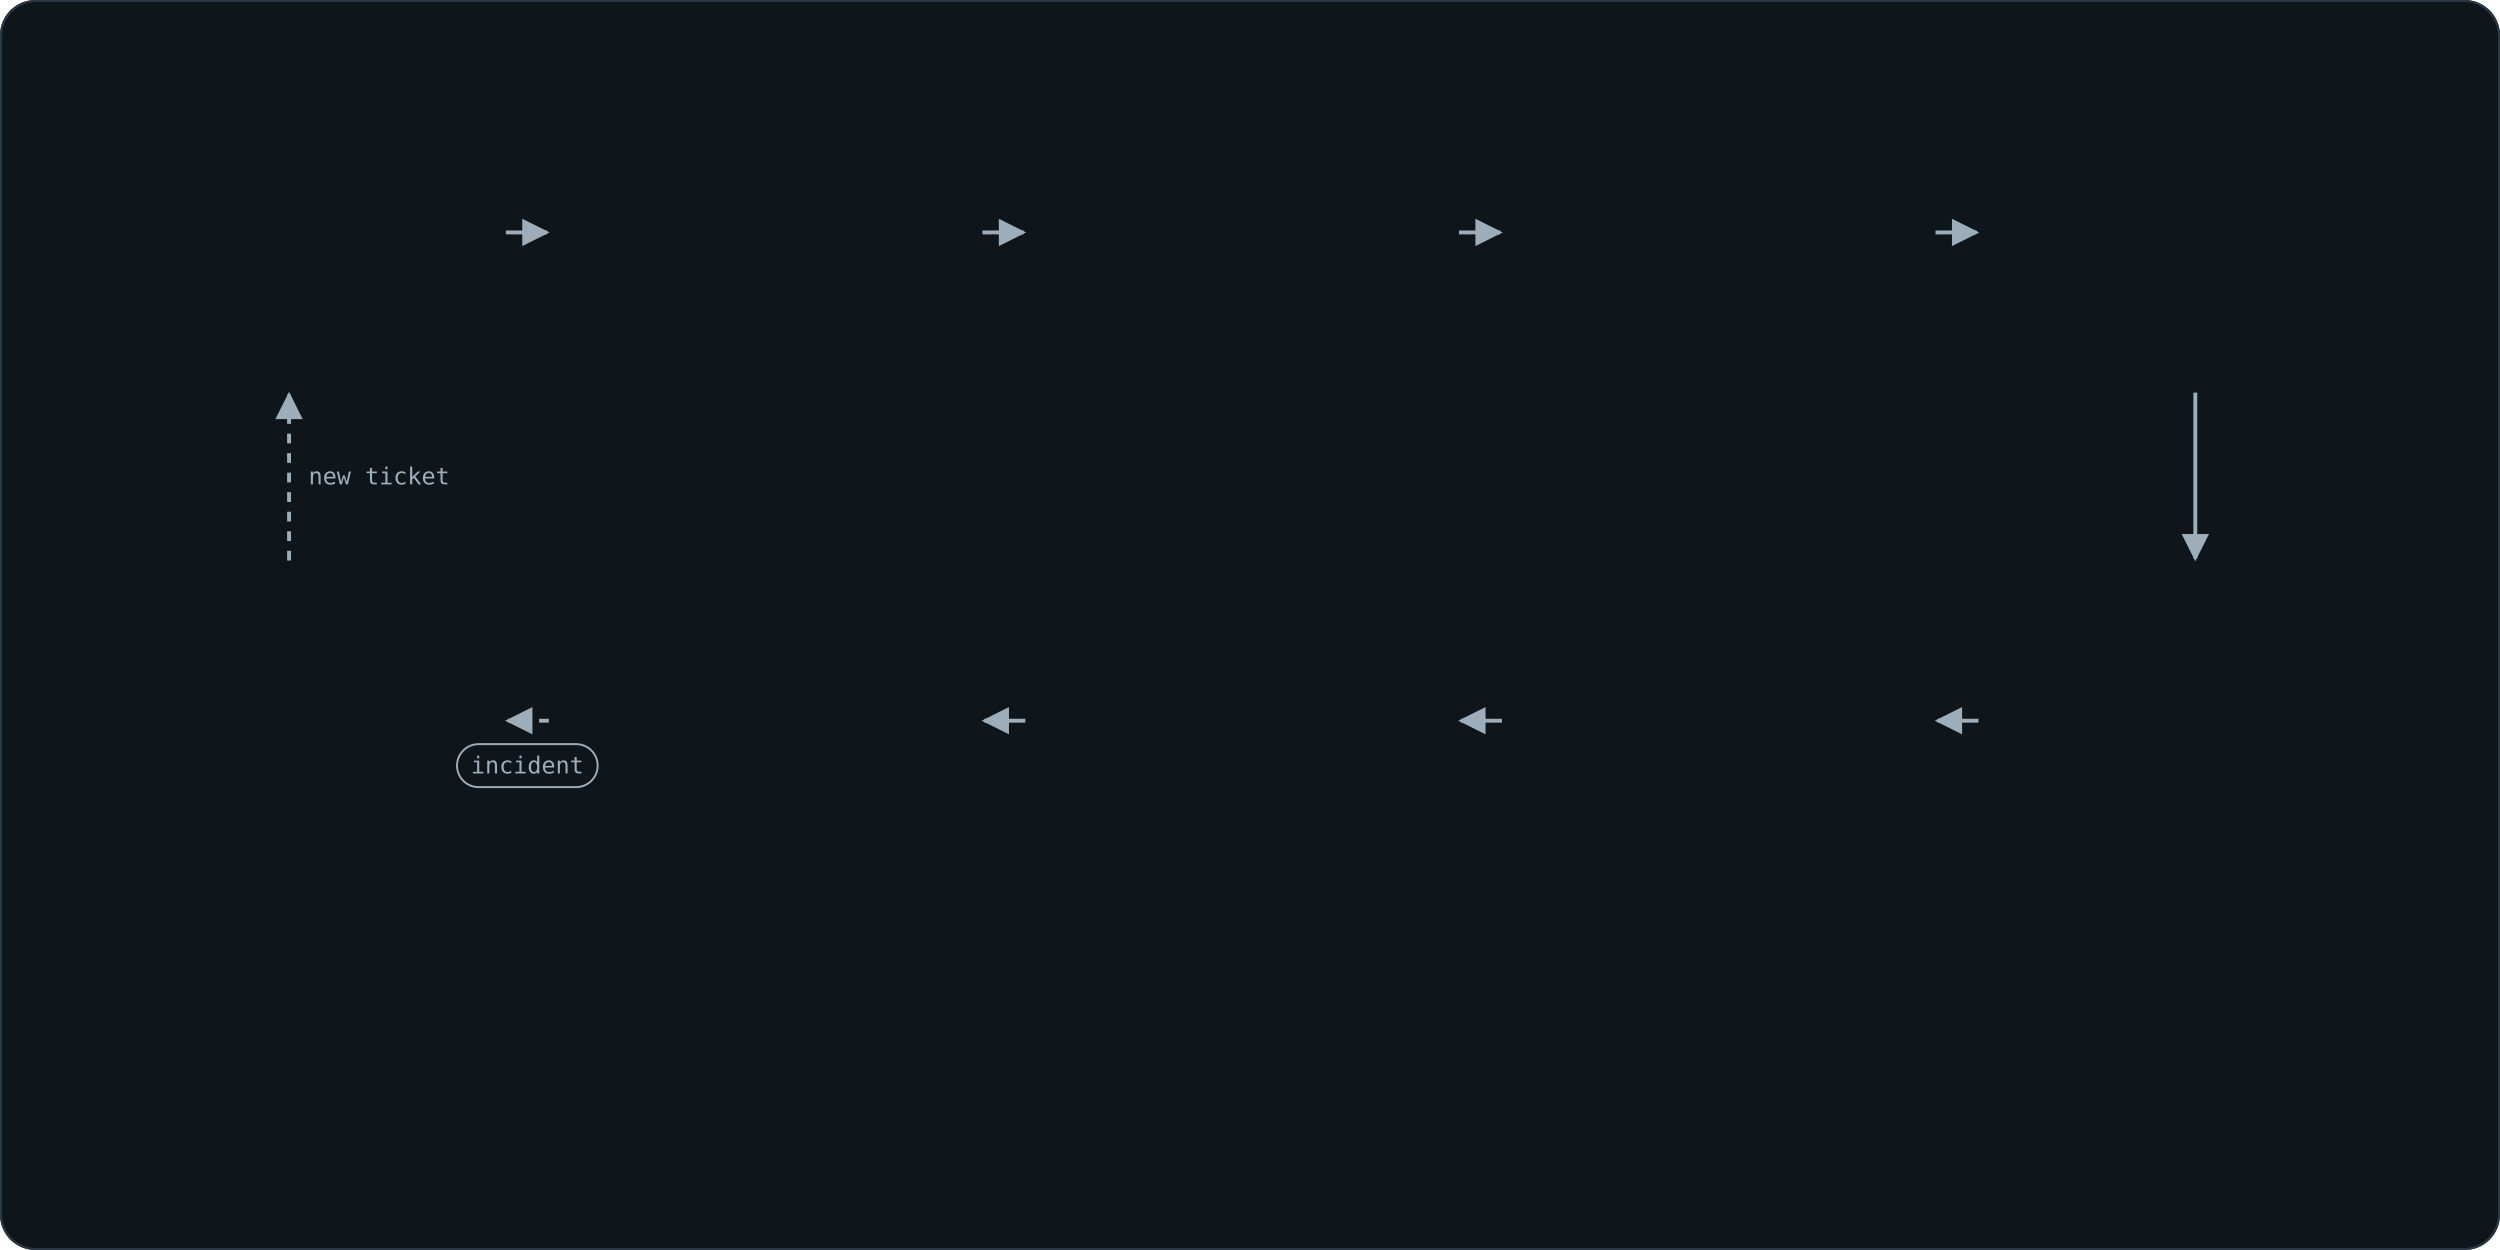
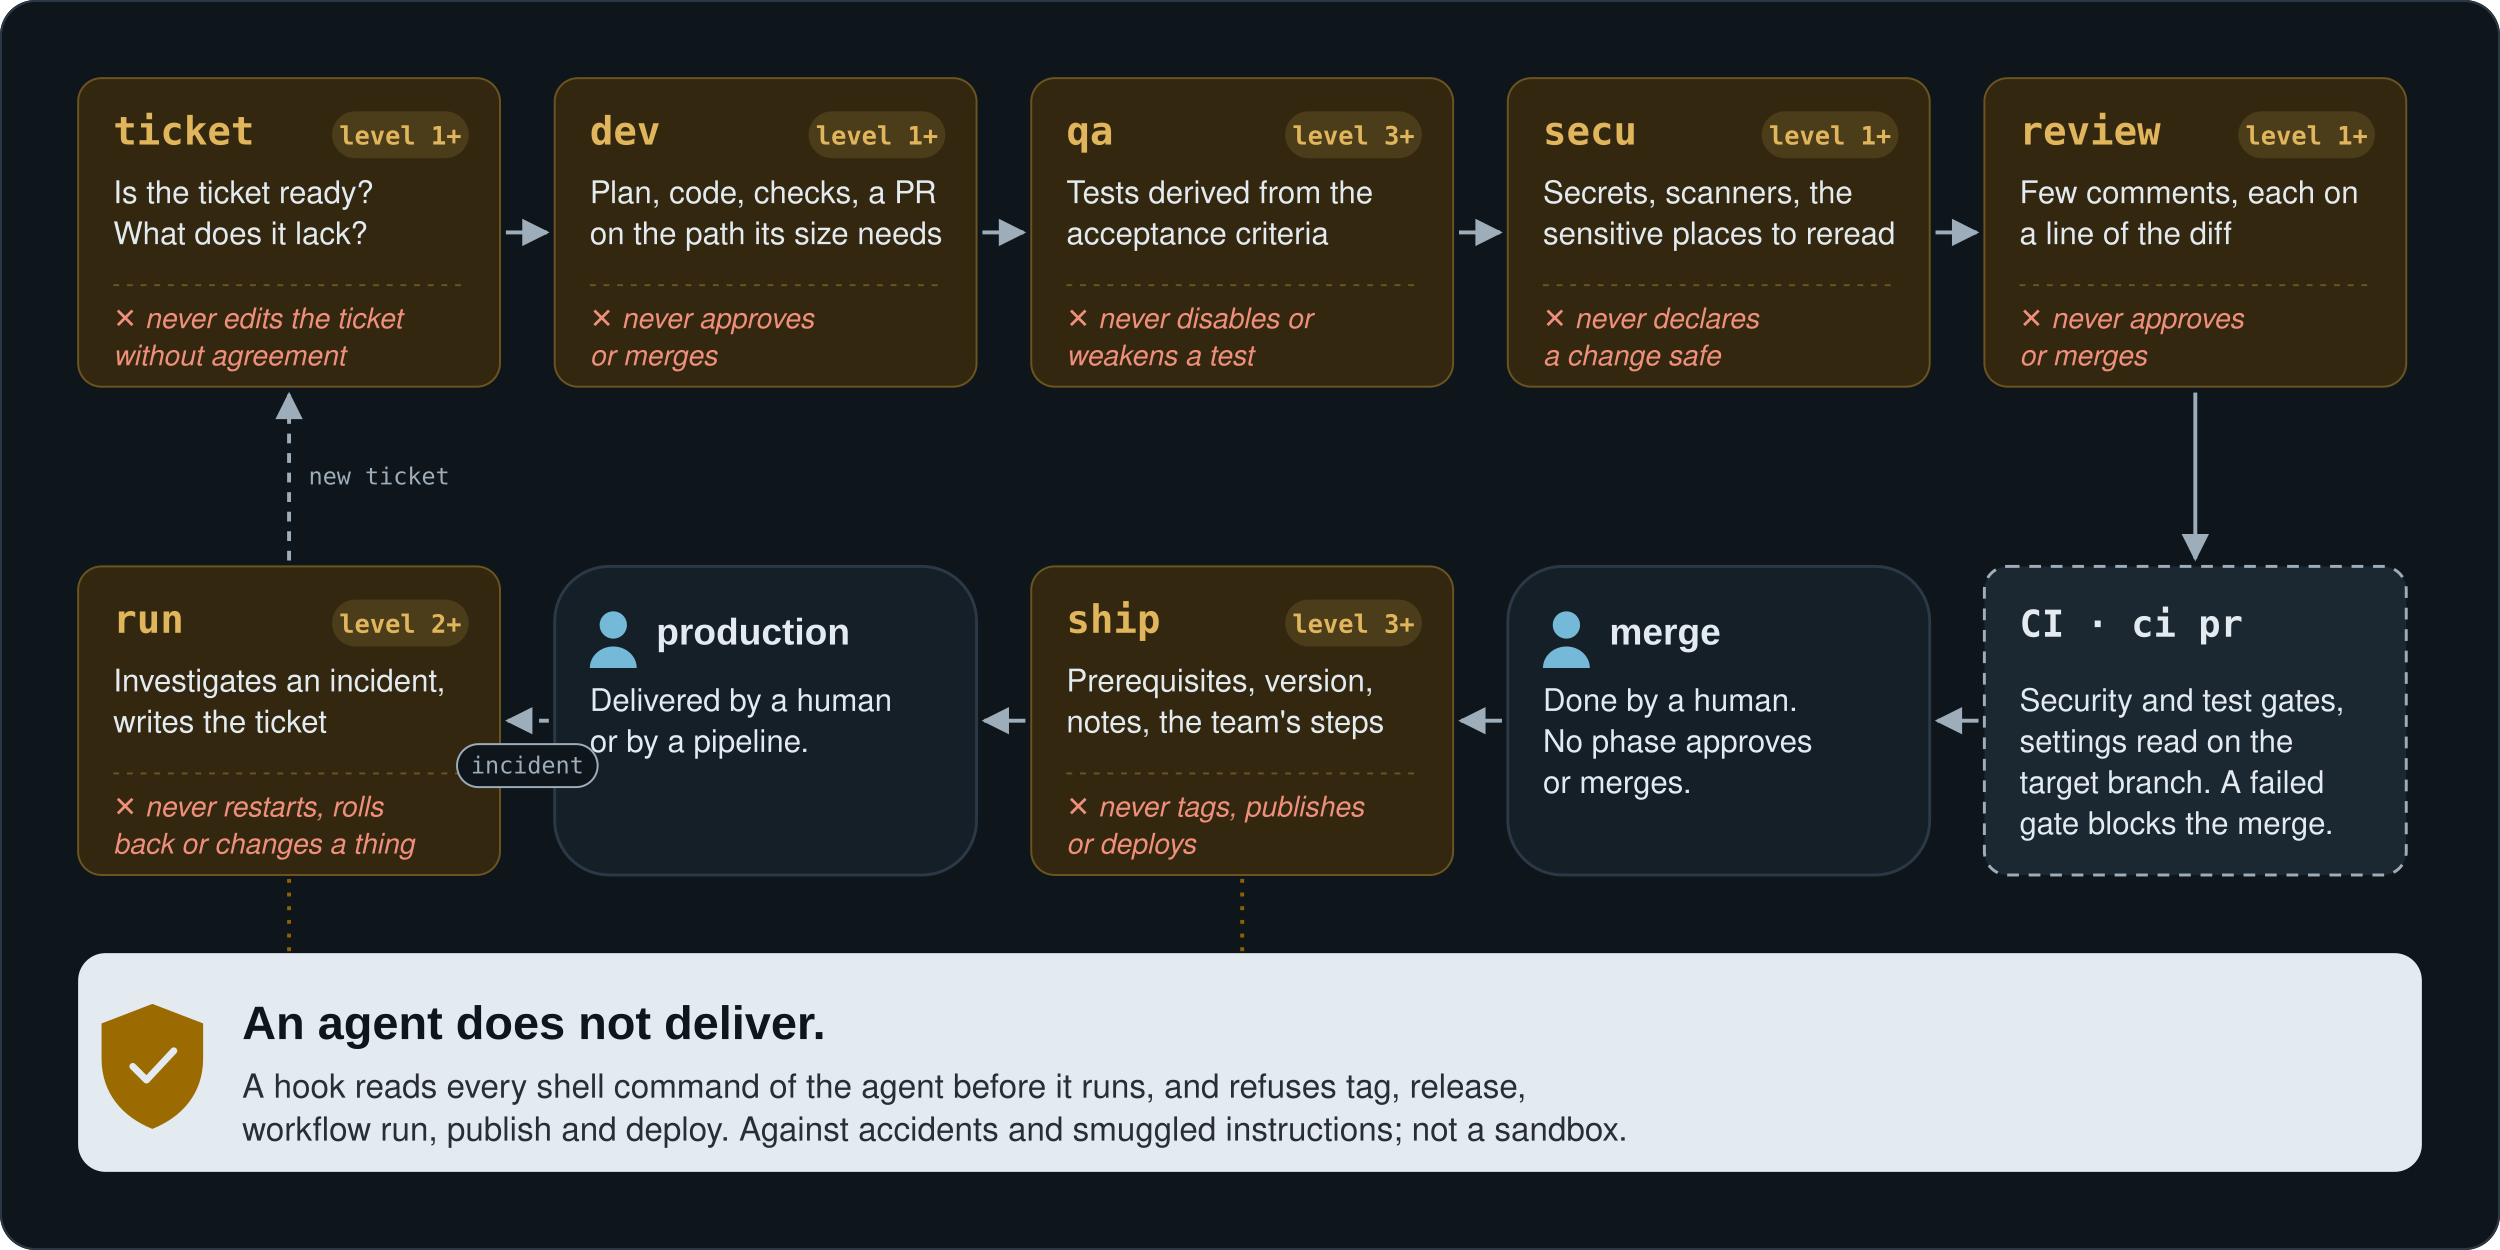
<svg xmlns="http://www.w3.org/2000/svg" width="1280" height="640" viewBox="0 0 1280 640" role="img" aria-labelledby="t d">
  <style>
  @media (prefers-reduced-motion: reduce) { * { animation: none !important; } }
-   .rise { opacity: 0; animation: rise .7s cubic-bezier(.16,1,.3,1) forwards; }
+   .rise { animation: rise .7s cubic-bezier(.16,1,.3,1) backwards; }
  @keyframes rise { from { opacity: 0; transform: translateY(10px); } to { opacity: 1; transform: none; } }

  .shield { animation: glint 3.2s ease-in-out infinite; }
  @keyframes glint { 50% { opacity: .7; } }
</style>
  <rect width="1280" height="640" rx="18" fill="#0e151b" />
  <rect x=".5" y=".5" width="1279" height="639" rx="18" fill="none" stroke="#2b3946" />
  <defs>
    <marker id="ah" viewBox="0 0 10 10" refX="9" refY="5" markerWidth="7" markerHeight="7" orient="auto-start-reverse">
      <path d="M0 0L10 5L0 10z" fill="#9dadb9" />
    </marker>
  </defs>
  <g class="rise" style="animation-delay:0.10s">
    <rect x="40" y="40" width="216" height="158" rx="12" fill="#33280f" stroke="#6b5420" />
    <text x="58" y="74" font-family="'IBM Plex Mono', ui-monospace, SFMono-Regular, Menlo, Consolas, monospace" font-size="20" font-weight="600" fill="#e1b55c" text-anchor="start">ticket</text>
    <rect x="170" y="57" width="70" height="24" rx="12" fill="#e1b55c" opacity=".14" />
-     <text x="205" y="74" font-family="'IBM Plex Mono', ui-monospace, SFMono-Regular, Menlo, Consolas, monospace" font-size="12" font-weight="600" fill="#e1b55c" text-anchor="middle">level 1+</text>
-     <text x="58" y="104" font-family="'IBM Plex Sans', -apple-system, 'Segoe UI', Helvetica, Arial, sans-serif" font-size="15" font-weight="400" fill="#e3eaf0" text-anchor="start">Is the ticket ready?</text>
-     <text x="58" y="125" font-family="'IBM Plex Sans', -apple-system, 'Segoe UI', Helvetica, Arial, sans-serif" font-size="15" font-weight="400" fill="#e3eaf0" text-anchor="start">What does it lack?</text>
+     <text x="205" y="74" font-family="'IBM Plex Mono', ui-monospace, SFMono-Regular, Menlo, Consolas, monospace" font-size="13" font-weight="600" fill="#e1b55c" text-anchor="middle">level 1+</text>
+     <text x="58" y="104" font-family="'IBM Plex Sans', -apple-system, 'Segoe UI', Helvetica, Arial, sans-serif" font-size="16" font-weight="400" fill="#e3eaf0" text-anchor="start">Is the ticket ready?</text>
+     <text x="58" y="125" font-family="'IBM Plex Sans', -apple-system, 'Segoe UI', Helvetica, Arial, sans-serif" font-size="16" font-weight="400" fill="#e3eaf0" text-anchor="start">What does it lack?</text>
    <line x1="58" x2="238" y1="146" y2="146" stroke="#6b5420" stroke-dasharray="3 4" />
-     <text x="58" y="168" font-family="'IBM Plex Sans', -apple-system, 'Segoe UI', Helvetica, Arial, sans-serif" font-size="13.5" font-weight="500" fill="#f08f7c" text-anchor="start" font-style="italic">✕ never edits the ticket</text>
-     <text x="58" y="187" font-family="'IBM Plex Sans', -apple-system, 'Segoe UI', Helvetica, Arial, sans-serif" font-size="13.5" font-weight="500" fill="#f08f7c" text-anchor="start" font-style="italic">  without agreement</text>
+     <text x="58" y="168" font-family="'IBM Plex Sans', -apple-system, 'Segoe UI', Helvetica, Arial, sans-serif" font-size="14.5" font-weight="500" fill="#f08f7c" text-anchor="start" font-style="italic">✕ never edits the ticket</text>
+     <text x="58" y="187" font-family="'IBM Plex Sans', -apple-system, 'Segoe UI', Helvetica, Arial, sans-serif" font-size="14.5" font-weight="500" fill="#f08f7c" text-anchor="start" font-style="italic">  without agreement</text>
  </g>
  <line x1="259" x2="280" y1="119.0" y2="119.0" stroke="#9dadb9" stroke-width="2" marker-end="url(#ah)" />
  <g class="rise" style="animation-delay:0.20s">
    <rect x="284" y="40" width="216" height="158" rx="12" fill="#33280f" stroke="#6b5420" />
    <text x="302" y="74" font-family="'IBM Plex Mono', ui-monospace, SFMono-Regular, Menlo, Consolas, monospace" font-size="20" font-weight="600" fill="#e1b55c" text-anchor="start">dev</text>
    <rect x="414" y="57" width="70" height="24" rx="12" fill="#e1b55c" opacity=".14" />
-     <text x="449" y="74" font-family="'IBM Plex Mono', ui-monospace, SFMono-Regular, Menlo, Consolas, monospace" font-size="12" font-weight="600" fill="#e1b55c" text-anchor="middle">level 1+</text>
-     <text x="302" y="104" font-family="'IBM Plex Sans', -apple-system, 'Segoe UI', Helvetica, Arial, sans-serif" font-size="15" font-weight="400" fill="#e3eaf0" text-anchor="start">Plan, code, checks, a PR</text>
-     <text x="302" y="125" font-family="'IBM Plex Sans', -apple-system, 'Segoe UI', Helvetica, Arial, sans-serif" font-size="15" font-weight="400" fill="#e3eaf0" text-anchor="start">on the path its size needs</text>
+     <text x="449" y="74" font-family="'IBM Plex Mono', ui-monospace, SFMono-Regular, Menlo, Consolas, monospace" font-size="13" font-weight="600" fill="#e1b55c" text-anchor="middle">level 1+</text>
+     <text x="302" y="104" font-family="'IBM Plex Sans', -apple-system, 'Segoe UI', Helvetica, Arial, sans-serif" font-size="16" font-weight="400" fill="#e3eaf0" text-anchor="start">Plan, code, checks, a PR</text>
+     <text x="302" y="125" font-family="'IBM Plex Sans', -apple-system, 'Segoe UI', Helvetica, Arial, sans-serif" font-size="16" font-weight="400" fill="#e3eaf0" text-anchor="start">on the path its size needs</text>
    <line x1="302" x2="482" y1="146" y2="146" stroke="#6b5420" stroke-dasharray="3 4" />
-     <text x="302" y="168" font-family="'IBM Plex Sans', -apple-system, 'Segoe UI', Helvetica, Arial, sans-serif" font-size="13.5" font-weight="500" fill="#f08f7c" text-anchor="start" font-style="italic">✕ never approves</text>
-     <text x="302" y="187" font-family="'IBM Plex Sans', -apple-system, 'Segoe UI', Helvetica, Arial, sans-serif" font-size="13.5" font-weight="500" fill="#f08f7c" text-anchor="start" font-style="italic">  or merges</text>
+     <text x="302" y="168" font-family="'IBM Plex Sans', -apple-system, 'Segoe UI', Helvetica, Arial, sans-serif" font-size="14.5" font-weight="500" fill="#f08f7c" text-anchor="start" font-style="italic">✕ never approves</text>
+     <text x="302" y="187" font-family="'IBM Plex Sans', -apple-system, 'Segoe UI', Helvetica, Arial, sans-serif" font-size="14.5" font-weight="500" fill="#f08f7c" text-anchor="start" font-style="italic">  or merges</text>
  </g>
  <line x1="503" x2="524" y1="119.0" y2="119.0" stroke="#9dadb9" stroke-width="2" marker-end="url(#ah)" />
  <g class="rise" style="animation-delay:0.30s">
    <rect x="528" y="40" width="216" height="158" rx="12" fill="#33280f" stroke="#6b5420" />
    <text x="546" y="74" font-family="'IBM Plex Mono', ui-monospace, SFMono-Regular, Menlo, Consolas, monospace" font-size="20" font-weight="600" fill="#e1b55c" text-anchor="start">qa</text>
    <rect x="658" y="57" width="70" height="24" rx="12" fill="#e1b55c" opacity=".14" />
-     <text x="693" y="74" font-family="'IBM Plex Mono', ui-monospace, SFMono-Regular, Menlo, Consolas, monospace" font-size="12" font-weight="600" fill="#e1b55c" text-anchor="middle">level 3+</text>
-     <text x="546" y="104" font-family="'IBM Plex Sans', -apple-system, 'Segoe UI', Helvetica, Arial, sans-serif" font-size="15" font-weight="400" fill="#e3eaf0" text-anchor="start">Tests derived from the</text>
-     <text x="546" y="125" font-family="'IBM Plex Sans', -apple-system, 'Segoe UI', Helvetica, Arial, sans-serif" font-size="15" font-weight="400" fill="#e3eaf0" text-anchor="start">acceptance criteria</text>
+     <text x="693" y="74" font-family="'IBM Plex Mono', ui-monospace, SFMono-Regular, Menlo, Consolas, monospace" font-size="13" font-weight="600" fill="#e1b55c" text-anchor="middle">level 3+</text>
+     <text x="546" y="104" font-family="'IBM Plex Sans', -apple-system, 'Segoe UI', Helvetica, Arial, sans-serif" font-size="16" font-weight="400" fill="#e3eaf0" text-anchor="start">Tests derived from the</text>
+     <text x="546" y="125" font-family="'IBM Plex Sans', -apple-system, 'Segoe UI', Helvetica, Arial, sans-serif" font-size="16" font-weight="400" fill="#e3eaf0" text-anchor="start">acceptance criteria</text>
    <line x1="546" x2="726" y1="146" y2="146" stroke="#6b5420" stroke-dasharray="3 4" />
-     <text x="546" y="168" font-family="'IBM Plex Sans', -apple-system, 'Segoe UI', Helvetica, Arial, sans-serif" font-size="13.5" font-weight="500" fill="#f08f7c" text-anchor="start" font-style="italic">✕ never disables or</text>
-     <text x="546" y="187" font-family="'IBM Plex Sans', -apple-system, 'Segoe UI', Helvetica, Arial, sans-serif" font-size="13.5" font-weight="500" fill="#f08f7c" text-anchor="start" font-style="italic">  weakens a test</text>
+     <text x="546" y="168" font-family="'IBM Plex Sans', -apple-system, 'Segoe UI', Helvetica, Arial, sans-serif" font-size="14.5" font-weight="500" fill="#f08f7c" text-anchor="start" font-style="italic">✕ never disables or</text>
+     <text x="546" y="187" font-family="'IBM Plex Sans', -apple-system, 'Segoe UI', Helvetica, Arial, sans-serif" font-size="14.5" font-weight="500" fill="#f08f7c" text-anchor="start" font-style="italic">  weakens a test</text>
  </g>
  <line x1="747" x2="768" y1="119.0" y2="119.0" stroke="#9dadb9" stroke-width="2" marker-end="url(#ah)" />
  <g class="rise" style="animation-delay:0.40s">
    <rect x="772" y="40" width="216" height="158" rx="12" fill="#33280f" stroke="#6b5420" />
    <text x="790" y="74" font-family="'IBM Plex Mono', ui-monospace, SFMono-Regular, Menlo, Consolas, monospace" font-size="20" font-weight="600" fill="#e1b55c" text-anchor="start">secu</text>
    <rect x="902" y="57" width="70" height="24" rx="12" fill="#e1b55c" opacity=".14" />
-     <text x="937" y="74" font-family="'IBM Plex Mono', ui-monospace, SFMono-Regular, Menlo, Consolas, monospace" font-size="12" font-weight="600" fill="#e1b55c" text-anchor="middle">level 1+</text>
-     <text x="790" y="104" font-family="'IBM Plex Sans', -apple-system, 'Segoe UI', Helvetica, Arial, sans-serif" font-size="15" font-weight="400" fill="#e3eaf0" text-anchor="start">Secrets, scanners, the</text>
-     <text x="790" y="125" font-family="'IBM Plex Sans', -apple-system, 'Segoe UI', Helvetica, Arial, sans-serif" font-size="15" font-weight="400" fill="#e3eaf0" text-anchor="start">sensitive places to reread</text>
+     <text x="937" y="74" font-family="'IBM Plex Mono', ui-monospace, SFMono-Regular, Menlo, Consolas, monospace" font-size="13" font-weight="600" fill="#e1b55c" text-anchor="middle">level 1+</text>
+     <text x="790" y="104" font-family="'IBM Plex Sans', -apple-system, 'Segoe UI', Helvetica, Arial, sans-serif" font-size="16" font-weight="400" fill="#e3eaf0" text-anchor="start">Secrets, scanners, the</text>
+     <text x="790" y="125" font-family="'IBM Plex Sans', -apple-system, 'Segoe UI', Helvetica, Arial, sans-serif" font-size="16" font-weight="400" fill="#e3eaf0" text-anchor="start">sensitive places to reread</text>
    <line x1="790" x2="970" y1="146" y2="146" stroke="#6b5420" stroke-dasharray="3 4" />
-     <text x="790" y="168" font-family="'IBM Plex Sans', -apple-system, 'Segoe UI', Helvetica, Arial, sans-serif" font-size="13.5" font-weight="500" fill="#f08f7c" text-anchor="start" font-style="italic">✕ never declares</text>
-     <text x="790" y="187" font-family="'IBM Plex Sans', -apple-system, 'Segoe UI', Helvetica, Arial, sans-serif" font-size="13.5" font-weight="500" fill="#f08f7c" text-anchor="start" font-style="italic">  a change safe</text>
+     <text x="790" y="168" font-family="'IBM Plex Sans', -apple-system, 'Segoe UI', Helvetica, Arial, sans-serif" font-size="14.5" font-weight="500" fill="#f08f7c" text-anchor="start" font-style="italic">✕ never declares</text>
+     <text x="790" y="187" font-family="'IBM Plex Sans', -apple-system, 'Segoe UI', Helvetica, Arial, sans-serif" font-size="14.5" font-weight="500" fill="#f08f7c" text-anchor="start" font-style="italic">  a change safe</text>
  </g>
  <line x1="991" x2="1012" y1="119.0" y2="119.0" stroke="#9dadb9" stroke-width="2" marker-end="url(#ah)" />
  <g class="rise" style="animation-delay:0.50s">
    <rect x="1016" y="40" width="216" height="158" rx="12" fill="#33280f" stroke="#6b5420" />
    <text x="1034" y="74" font-family="'IBM Plex Mono', ui-monospace, SFMono-Regular, Menlo, Consolas, monospace" font-size="20" font-weight="600" fill="#e1b55c" text-anchor="start">review</text>
    <rect x="1146" y="57" width="70" height="24" rx="12" fill="#e1b55c" opacity=".14" />
-     <text x="1181" y="74" font-family="'IBM Plex Mono', ui-monospace, SFMono-Regular, Menlo, Consolas, monospace" font-size="12" font-weight="600" fill="#e1b55c" text-anchor="middle">level 1+</text>
-     <text x="1034" y="104" font-family="'IBM Plex Sans', -apple-system, 'Segoe UI', Helvetica, Arial, sans-serif" font-size="15" font-weight="400" fill="#e3eaf0" text-anchor="start">Few comments, each on</text>
-     <text x="1034" y="125" font-family="'IBM Plex Sans', -apple-system, 'Segoe UI', Helvetica, Arial, sans-serif" font-size="15" font-weight="400" fill="#e3eaf0" text-anchor="start">a line of the diff</text>
+     <text x="1181" y="74" font-family="'IBM Plex Mono', ui-monospace, SFMono-Regular, Menlo, Consolas, monospace" font-size="13" font-weight="600" fill="#e1b55c" text-anchor="middle">level 1+</text>
+     <text x="1034" y="104" font-family="'IBM Plex Sans', -apple-system, 'Segoe UI', Helvetica, Arial, sans-serif" font-size="16" font-weight="400" fill="#e3eaf0" text-anchor="start">Few comments, each on</text>
+     <text x="1034" y="125" font-family="'IBM Plex Sans', -apple-system, 'Segoe UI', Helvetica, Arial, sans-serif" font-size="16" font-weight="400" fill="#e3eaf0" text-anchor="start">a line of the diff</text>
    <line x1="1034" x2="1214" y1="146" y2="146" stroke="#6b5420" stroke-dasharray="3 4" />
-     <text x="1034" y="168" font-family="'IBM Plex Sans', -apple-system, 'Segoe UI', Helvetica, Arial, sans-serif" font-size="13.5" font-weight="500" fill="#f08f7c" text-anchor="start" font-style="italic">✕ never approves</text>
-     <text x="1034" y="187" font-family="'IBM Plex Sans', -apple-system, 'Segoe UI', Helvetica, Arial, sans-serif" font-size="13.5" font-weight="500" fill="#f08f7c" text-anchor="start" font-style="italic">  or merges</text>
+     <text x="1034" y="168" font-family="'IBM Plex Sans', -apple-system, 'Segoe UI', Helvetica, Arial, sans-serif" font-size="14.5" font-weight="500" fill="#f08f7c" text-anchor="start" font-style="italic">✕ never approves</text>
+     <text x="1034" y="187" font-family="'IBM Plex Sans', -apple-system, 'Segoe UI', Helvetica, Arial, sans-serif" font-size="14.5" font-weight="500" fill="#f08f7c" text-anchor="start" font-style="italic">  or merges</text>
  </g>
  <line x1="1124.0" x2="1124.0" y1="201" y2="286" stroke="#9dadb9" stroke-width="2" marker-end="url(#ah)" />
  <g class="rise" style="animation-delay:0.60s">
    <rect x="1016" y="290" width="216" height="158" rx="12" fill="#1b2731" stroke="#9dadb9" stroke-width="1.5" stroke-dasharray="6 5" />
    <text x="1034" y="326" font-family="'IBM Plex Mono', ui-monospace, SFMono-Regular, Menlo, Consolas, monospace" font-size="19" font-weight="600" fill="#e3eaf0" text-anchor="start">CI · ci pr</text>
-     <text x="1034" y="364" font-family="'IBM Plex Sans', -apple-system, 'Segoe UI', Helvetica, Arial, sans-serif" font-size="15" font-weight="400" fill="#e3eaf0" text-anchor="start">Security and test gates,</text>
-     <text x="1034" y="385" font-family="'IBM Plex Sans', -apple-system, 'Segoe UI', Helvetica, Arial, sans-serif" font-size="15" font-weight="400" fill="#e3eaf0" text-anchor="start">settings read on the</text>
-     <text x="1034" y="406" font-family="'IBM Plex Sans', -apple-system, 'Segoe UI', Helvetica, Arial, sans-serif" font-size="15" font-weight="400" fill="#e3eaf0" text-anchor="start">target branch. A failed</text>
-     <text x="1034" y="427" font-family="'IBM Plex Sans', -apple-system, 'Segoe UI', Helvetica, Arial, sans-serif" font-size="15" font-weight="400" fill="#e3eaf0" text-anchor="start">gate blocks the merge.</text>
+     <text x="1034" y="364" font-family="'IBM Plex Sans', -apple-system, 'Segoe UI', Helvetica, Arial, sans-serif" font-size="16" font-weight="400" fill="#e3eaf0" text-anchor="start">Security and test gates,</text>
+     <text x="1034" y="385" font-family="'IBM Plex Sans', -apple-system, 'Segoe UI', Helvetica, Arial, sans-serif" font-size="16" font-weight="400" fill="#e3eaf0" text-anchor="start">settings read on the</text>
+     <text x="1034" y="406" font-family="'IBM Plex Sans', -apple-system, 'Segoe UI', Helvetica, Arial, sans-serif" font-size="16" font-weight="400" fill="#e3eaf0" text-anchor="start">target branch. A failed</text>
+     <text x="1034" y="427" font-family="'IBM Plex Sans', -apple-system, 'Segoe UI', Helvetica, Arial, sans-serif" font-size="16" font-weight="400" fill="#e3eaf0" text-anchor="start">gate blocks the merge.</text>
  </g>
  <g class="rise" style="animation-delay:0.70s">
    <rect x="772" y="290" width="216" height="158" rx="28" fill="#151f28" stroke="#2b3946" stroke-width="1.5" />
    <circle cx="802" cy="320" r="7" fill="#74b9d8" />
    <path d="M790 342a12 11 0 0 1 24 0z" fill="#74b9d8" />
    <text x="824" y="330" font-family="'IBM Plex Sans Condensed', 'IBM Plex Sans', -apple-system, 'Segoe UI', 'Helvetica Neue', Arial, sans-serif" font-size="19" font-weight="600" fill="#e3eaf0" text-anchor="start">merge</text>
-     <text x="790" y="364" font-family="'IBM Plex Sans', -apple-system, 'Segoe UI', Helvetica, Arial, sans-serif" font-size="15" font-weight="400" fill="#e3eaf0" text-anchor="start">Done by a human.</text>
-     <text x="790" y="385" font-family="'IBM Plex Sans', -apple-system, 'Segoe UI', Helvetica, Arial, sans-serif" font-size="15" font-weight="400" fill="#e3eaf0" text-anchor="start">No phase approves</text>
-     <text x="790" y="406" font-family="'IBM Plex Sans', -apple-system, 'Segoe UI', Helvetica, Arial, sans-serif" font-size="15" font-weight="400" fill="#e3eaf0" text-anchor="start">or merges.</text>
+     <text x="790" y="364" font-family="'IBM Plex Sans', -apple-system, 'Segoe UI', Helvetica, Arial, sans-serif" font-size="16" font-weight="400" fill="#e3eaf0" text-anchor="start">Done by a human.</text>
+     <text x="790" y="385" font-family="'IBM Plex Sans', -apple-system, 'Segoe UI', Helvetica, Arial, sans-serif" font-size="16" font-weight="400" fill="#e3eaf0" text-anchor="start">No phase approves</text>
+     <text x="790" y="406" font-family="'IBM Plex Sans', -apple-system, 'Segoe UI', Helvetica, Arial, sans-serif" font-size="16" font-weight="400" fill="#e3eaf0" text-anchor="start">or merges.</text>
  </g>
  <g class="rise" style="animation-delay:0.80s">
    <rect x="528" y="290" width="216" height="158" rx="12" fill="#33280f" stroke="#6b5420" />
    <text x="546" y="324" font-family="'IBM Plex Mono', ui-monospace, SFMono-Regular, Menlo, Consolas, monospace" font-size="20" font-weight="600" fill="#e1b55c" text-anchor="start">ship</text>
    <rect x="658" y="307" width="70" height="24" rx="12" fill="#e1b55c" opacity=".14" />
-     <text x="693" y="324" font-family="'IBM Plex Mono', ui-monospace, SFMono-Regular, Menlo, Consolas, monospace" font-size="12" font-weight="600" fill="#e1b55c" text-anchor="middle">level 3+</text>
-     <text x="546" y="354" font-family="'IBM Plex Sans', -apple-system, 'Segoe UI', Helvetica, Arial, sans-serif" font-size="15" font-weight="400" fill="#e3eaf0" text-anchor="start">Prerequisites, version,</text>
-     <text x="546" y="375" font-family="'IBM Plex Sans', -apple-system, 'Segoe UI', Helvetica, Arial, sans-serif" font-size="15" font-weight="400" fill="#e3eaf0" text-anchor="start">notes, the team's steps</text>
+     <text x="693" y="324" font-family="'IBM Plex Mono', ui-monospace, SFMono-Regular, Menlo, Consolas, monospace" font-size="13" font-weight="600" fill="#e1b55c" text-anchor="middle">level 3+</text>
+     <text x="546" y="354" font-family="'IBM Plex Sans', -apple-system, 'Segoe UI', Helvetica, Arial, sans-serif" font-size="16" font-weight="400" fill="#e3eaf0" text-anchor="start">Prerequisites, version,</text>
+     <text x="546" y="375" font-family="'IBM Plex Sans', -apple-system, 'Segoe UI', Helvetica, Arial, sans-serif" font-size="16" font-weight="400" fill="#e3eaf0" text-anchor="start">notes, the team's steps</text>
    <line x1="546" x2="726" y1="396" y2="396" stroke="#6b5420" stroke-dasharray="3 4" />
-     <text x="546" y="418" font-family="'IBM Plex Sans', -apple-system, 'Segoe UI', Helvetica, Arial, sans-serif" font-size="13.5" font-weight="500" fill="#f08f7c" text-anchor="start" font-style="italic">✕ never tags, publishes</text>
-     <text x="546" y="437" font-family="'IBM Plex Sans', -apple-system, 'Segoe UI', Helvetica, Arial, sans-serif" font-size="13.5" font-weight="500" fill="#f08f7c" text-anchor="start" font-style="italic">  or deploys</text>
+     <text x="546" y="418" font-family="'IBM Plex Sans', -apple-system, 'Segoe UI', Helvetica, Arial, sans-serif" font-size="14.5" font-weight="500" fill="#f08f7c" text-anchor="start" font-style="italic">✕ never tags, publishes</text>
+     <text x="546" y="437" font-family="'IBM Plex Sans', -apple-system, 'Segoe UI', Helvetica, Arial, sans-serif" font-size="14.5" font-weight="500" fill="#f08f7c" text-anchor="start" font-style="italic">  or deploys</text>
  </g>
  <g class="rise" style="animation-delay:0.90s">
    <rect x="284" y="290" width="216" height="158" rx="28" fill="#151f28" stroke="#2b3946" stroke-width="1.5" />
    <circle cx="314" cy="320" r="7" fill="#74b9d8" />
    <path d="M302 342a12 11 0 0 1 24 0z" fill="#74b9d8" />
    <text x="336" y="330" font-family="'IBM Plex Sans Condensed', 'IBM Plex Sans', -apple-system, 'Segoe UI', 'Helvetica Neue', Arial, sans-serif" font-size="19" font-weight="600" fill="#e3eaf0" text-anchor="start">production</text>
-     <text x="302" y="364" font-family="'IBM Plex Sans', -apple-system, 'Segoe UI', Helvetica, Arial, sans-serif" font-size="15" font-weight="400" fill="#e3eaf0" text-anchor="start">Delivered by a human</text>
-     <text x="302" y="385" font-family="'IBM Plex Sans', -apple-system, 'Segoe UI', Helvetica, Arial, sans-serif" font-size="15" font-weight="400" fill="#e3eaf0" text-anchor="start">or by a pipeline.</text>
+     <text x="302" y="364" font-family="'IBM Plex Sans', -apple-system, 'Segoe UI', Helvetica, Arial, sans-serif" font-size="16" font-weight="400" fill="#e3eaf0" text-anchor="start">Delivered by a human</text>
+     <text x="302" y="385" font-family="'IBM Plex Sans', -apple-system, 'Segoe UI', Helvetica, Arial, sans-serif" font-size="16" font-weight="400" fill="#e3eaf0" text-anchor="start">or by a pipeline.</text>
  </g>
  <g class="rise" style="animation-delay:1.00s">
    <rect x="40" y="290" width="216" height="158" rx="12" fill="#33280f" stroke="#6b5420" />
    <text x="58" y="324" font-family="'IBM Plex Mono', ui-monospace, SFMono-Regular, Menlo, Consolas, monospace" font-size="20" font-weight="600" fill="#e1b55c" text-anchor="start">run</text>
    <rect x="170" y="307" width="70" height="24" rx="12" fill="#e1b55c" opacity=".14" />
-     <text x="205" y="324" font-family="'IBM Plex Mono', ui-monospace, SFMono-Regular, Menlo, Consolas, monospace" font-size="12" font-weight="600" fill="#e1b55c" text-anchor="middle">level 2+</text>
-     <text x="58" y="354" font-family="'IBM Plex Sans', -apple-system, 'Segoe UI', Helvetica, Arial, sans-serif" font-size="15" font-weight="400" fill="#e3eaf0" text-anchor="start">Investigates an incident,</text>
-     <text x="58" y="375" font-family="'IBM Plex Sans', -apple-system, 'Segoe UI', Helvetica, Arial, sans-serif" font-size="15" font-weight="400" fill="#e3eaf0" text-anchor="start">writes the ticket</text>
+     <text x="205" y="324" font-family="'IBM Plex Mono', ui-monospace, SFMono-Regular, Menlo, Consolas, monospace" font-size="13" font-weight="600" fill="#e1b55c" text-anchor="middle">level 2+</text>
+     <text x="58" y="354" font-family="'IBM Plex Sans', -apple-system, 'Segoe UI', Helvetica, Arial, sans-serif" font-size="16" font-weight="400" fill="#e3eaf0" text-anchor="start">Investigates an incident,</text>
+     <text x="58" y="375" font-family="'IBM Plex Sans', -apple-system, 'Segoe UI', Helvetica, Arial, sans-serif" font-size="16" font-weight="400" fill="#e3eaf0" text-anchor="start">writes the ticket</text>
    <line x1="58" x2="238" y1="396" y2="396" stroke="#6b5420" stroke-dasharray="3 4" />
-     <text x="58" y="418" font-family="'IBM Plex Sans', -apple-system, 'Segoe UI', Helvetica, Arial, sans-serif" font-size="13.5" font-weight="500" fill="#f08f7c" text-anchor="start" font-style="italic">✕ never restarts, rolls</text>
-     <text x="58" y="437" font-family="'IBM Plex Sans', -apple-system, 'Segoe UI', Helvetica, Arial, sans-serif" font-size="13.5" font-weight="500" fill="#f08f7c" text-anchor="start" font-style="italic">  back or changes a thing</text>
+     <text x="58" y="418" font-family="'IBM Plex Sans', -apple-system, 'Segoe UI', Helvetica, Arial, sans-serif" font-size="14.5" font-weight="500" fill="#f08f7c" text-anchor="start" font-style="italic">✕ never restarts, rolls</text>
+     <text x="58" y="437" font-family="'IBM Plex Sans', -apple-system, 'Segoe UI', Helvetica, Arial, sans-serif" font-size="14.5" font-weight="500" fill="#f08f7c" text-anchor="start" font-style="italic">  back or changes a thing</text>
  </g>
  <line x1="1013" x2="992" y1="369.0" y2="369.0" stroke="#9dadb9" stroke-width="2" marker-end="url(#ah)" />
  <line x1="769" x2="748" y1="369.0" y2="369.0" stroke="#9dadb9" stroke-width="2" marker-end="url(#ah)" />
  <line x1="525" x2="504" y1="369.0" y2="369.0" stroke="#9dadb9" stroke-width="2" marker-end="url(#ah)" />
  <line x1="281" x2="260" y1="369.0" y2="369.0" stroke="#9dadb9" stroke-width="2" stroke-dasharray="5 5" marker-end="url(#ah)" />
  <rect x="234.0" y="381.0" width="72" height="22" rx="11" fill="#0e151b" stroke="#9dadb9" />
  <text x="270.0" y="396.0" font-family="'IBM Plex Mono', ui-monospace, SFMono-Regular, Menlo, Consolas, monospace" font-size="12" font-weight="400" fill="#9dadb9" text-anchor="middle">incident</text>
  <line x1="148.0" x2="148.0" y1="287" y2="202" stroke="#9dadb9" stroke-width="2" stroke-dasharray="5 5" marker-end="url(#ah)" />
  <text x="158.0" y="248.0" font-family="'IBM Plex Mono', ui-monospace, SFMono-Regular, Menlo, Consolas, monospace" font-size="12" font-weight="400" fill="#9dadb9" text-anchor="start">new ticket</text>
  <g class="rise" style="animation-delay:1.20s">
    <line x1="636.0" x2="636.0" y1="450" y2="488" stroke="#9b6a00" stroke-width="2" stroke-dasharray="2 5" opacity=".9" />
    <line x1="148.0" x2="148.0" y1="450" y2="488" stroke="#9b6a00" stroke-width="2" stroke-dasharray="2 5" opacity=".9" />
    <rect x="40" y="488" width="1200" height="112" rx="14" fill="#e3eaf0" />
    <path class="shield" d="M78 514l26 10v18c0 18-11 30-26 36c-15-6-26-18-26-36v-18z" fill="#9b6a00" />
    <path d="M68 546l7 7l14-15" fill="none" stroke="#e3eaf0" stroke-width="3.5" stroke-linecap="round" stroke-linejoin="round" />
    <text x="124" y="532" font-family="'IBM Plex Sans Condensed', 'IBM Plex Sans', -apple-system, 'Segoe UI', 'Helvetica Neue', Arial, sans-serif" font-size="24" font-weight="600" fill="#0e151b" text-anchor="start">An agent does not deliver.</text>
-     <text x="124" y="562" font-family="'IBM Plex Sans', -apple-system, 'Segoe UI', Helvetica, Arial, sans-serif" font-size="16" font-weight="400" fill="#0e151b" text-anchor="start" opacity=".88">A hook reads every shell command of the agent before it runs, and refuses tag, release,</text>
-     <text x="124" y="584" font-family="'IBM Plex Sans', -apple-system, 'Segoe UI', Helvetica, Arial, sans-serif" font-size="16" font-weight="400" fill="#0e151b" text-anchor="start" opacity=".88">workflow run, publish and deploy. A barrier against accidents and smuggled instructions, not a sandbox.</text>
+     <text x="124" y="562" font-family="'IBM Plex Sans', -apple-system, 'Segoe UI', Helvetica, Arial, sans-serif" font-size="17" font-weight="400" fill="#0e151b" text-anchor="start" opacity=".88">A hook reads every shell command of the agent before it runs, and refuses tag, release,</text>
+     <text x="124" y="584" font-family="'IBM Plex Sans', -apple-system, 'Segoe UI', Helvetica, Arial, sans-serif" font-size="17" font-weight="400" fill="#0e151b" text-anchor="start" opacity=".88">workflow run, publish and deploy. Against accidents and smuggled instructions; not a sandbox.</text>
  </g>
</svg>
